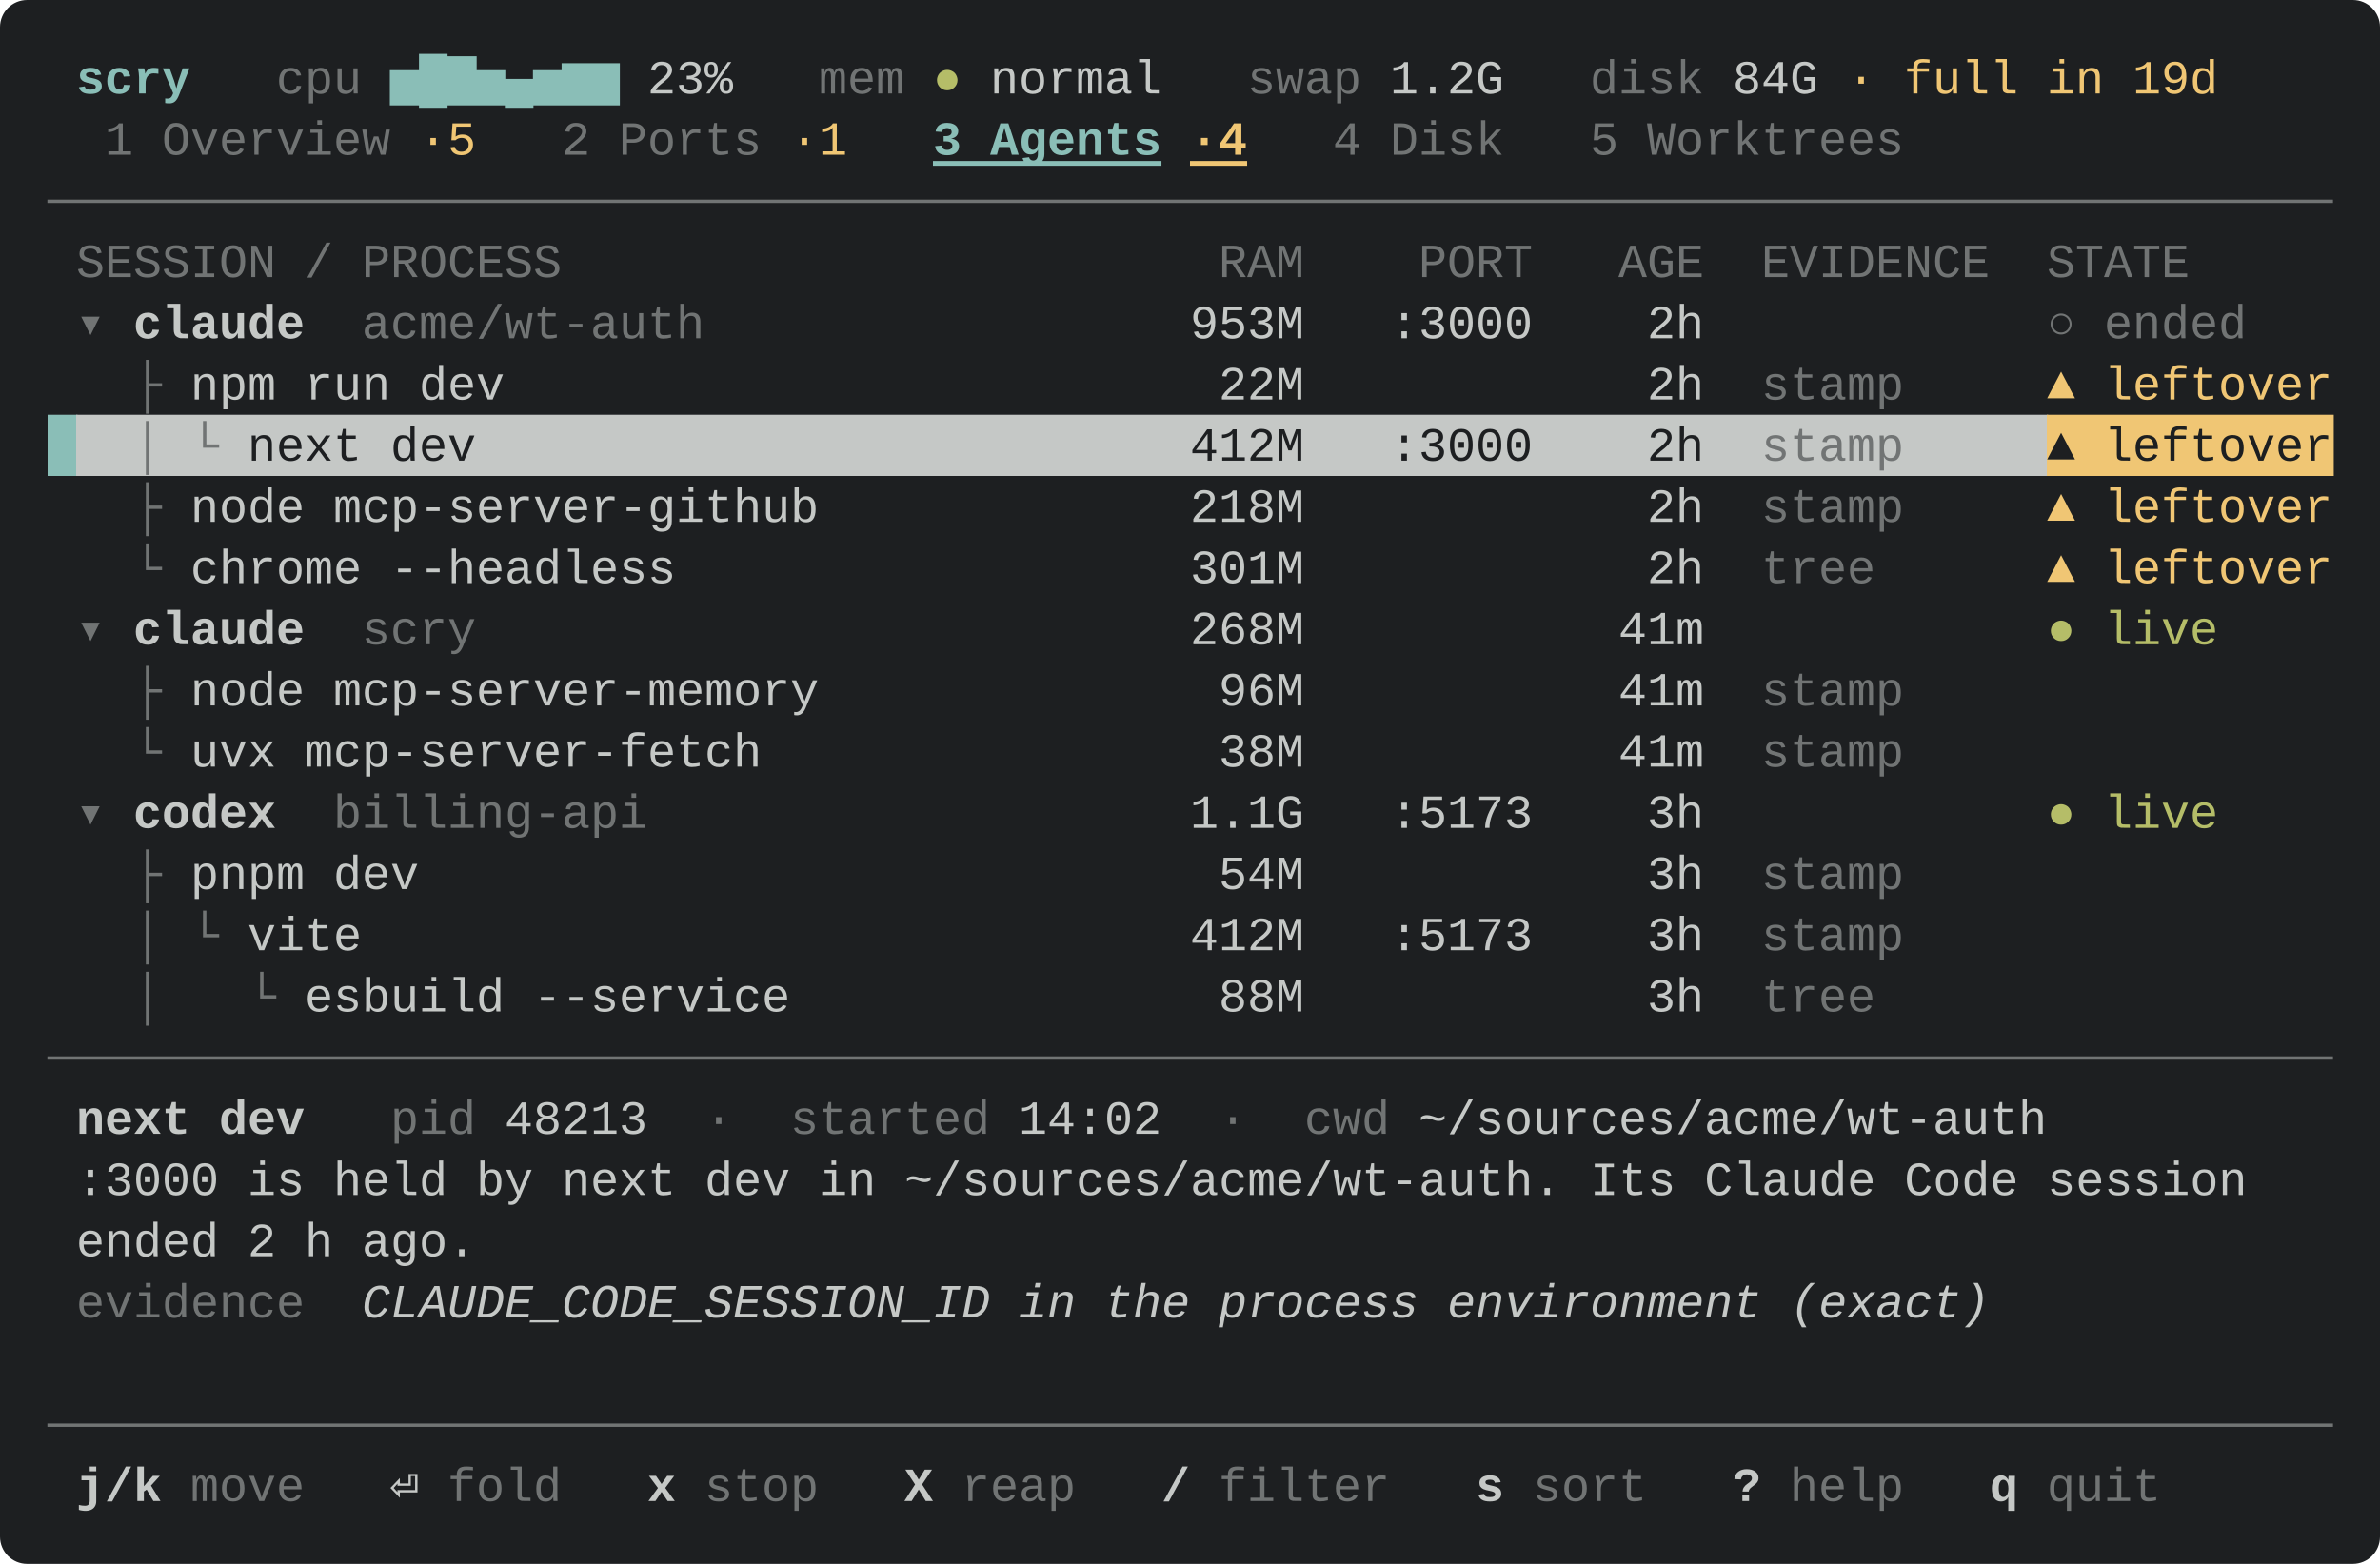
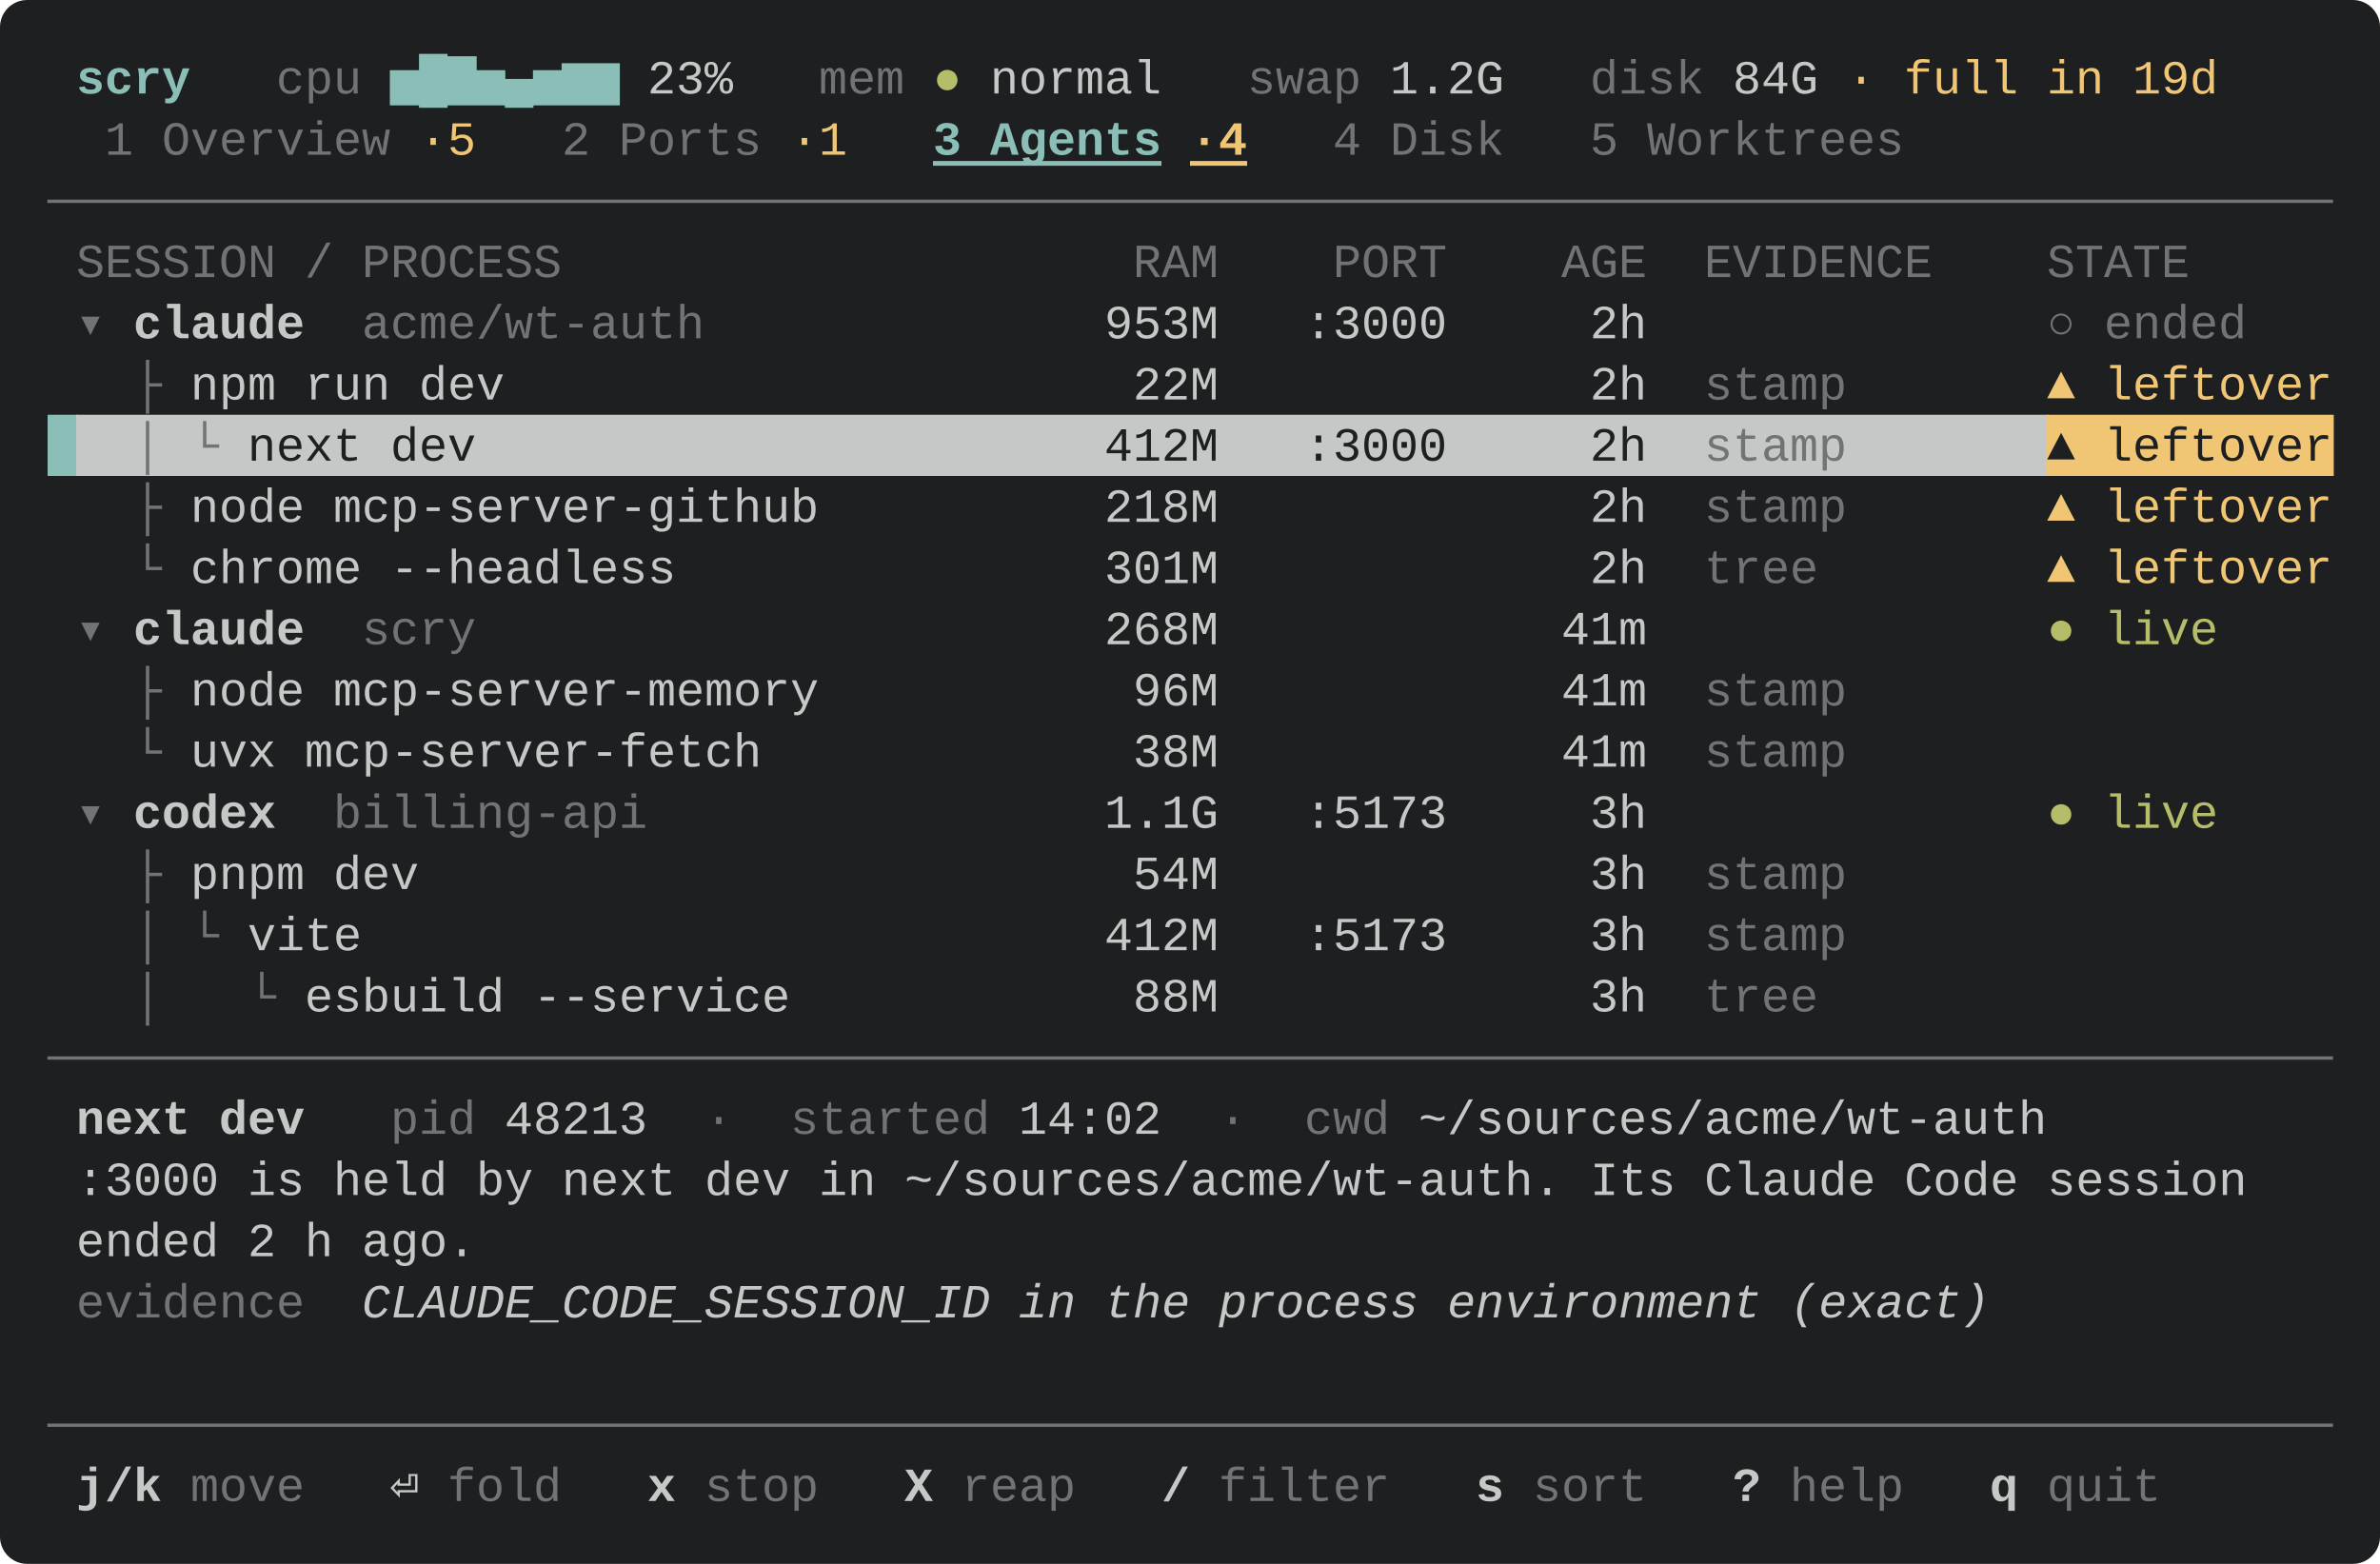
<svg xmlns="http://www.w3.org/2000/svg" width="700" height="460" viewBox="0 0 700 460">
  <style>text{font-family:ui-monospace,SFMono-Regular,"SF Mono",Menlo,Consolas,"Liberation Mono","DejaVu Sans Mono",monospace;font-size:14px;white-space:pre}</style>
  <rect width="700" height="460" rx="8" fill="#1d1f21" />
  <g transform="translate(14 14)">
    <text x="8.4" y="13.5" fill="#8abeb7" textLength="33.6" lengthAdjust="spacingAndGlyphs" xml:space="preserve" font-weight="700">scry</text>
    <text x="67.2" y="13.5" fill="#717474" textLength="25.2" lengthAdjust="spacingAndGlyphs" xml:space="preserve">cpu</text>
    <text x="100.8" y="13.5" fill="#8abeb7" textLength="67.2" lengthAdjust="spacingAndGlyphs" xml:space="preserve">▅█▇▅▄▅▆▆</text>
    <text x="176.4" y="13.5" fill="#c5c8c6" textLength="25.2" lengthAdjust="spacingAndGlyphs" xml:space="preserve">23%</text>
    <text x="226.8" y="13.5" fill="#717474" textLength="25.2" lengthAdjust="spacingAndGlyphs" xml:space="preserve">mem</text>
    <text x="260.4" y="13.5" fill="#b5bd68" textLength="8.4" lengthAdjust="spacingAndGlyphs" xml:space="preserve">●</text>
    <text x="277.2" y="13.5" fill="#c5c8c6" textLength="50.4" lengthAdjust="spacingAndGlyphs" xml:space="preserve">normal</text>
    <text x="352.8" y="13.5" fill="#717474" textLength="33.6" lengthAdjust="spacingAndGlyphs" xml:space="preserve">swap</text>
    <text x="394.8" y="13.5" fill="#c5c8c6" textLength="33.6" lengthAdjust="spacingAndGlyphs" xml:space="preserve">1.2G</text>
    <text x="453.6" y="13.5" fill="#717474" textLength="33.6" lengthAdjust="spacingAndGlyphs" xml:space="preserve">disk</text>
    <text x="495.6" y="13.5" fill="#c5c8c6" textLength="25.2" lengthAdjust="spacingAndGlyphs" xml:space="preserve">84G</text>
    <text x="529.2" y="13.5" fill="#f0c674" textLength="109.2" lengthAdjust="spacingAndGlyphs" xml:space="preserve">· full in 19d</text>
    <text x="16.8" y="31.5" fill="#717474" textLength="84.0" lengthAdjust="spacingAndGlyphs" xml:space="preserve">1 Overview</text>
    <text x="109.2" y="31.5" fill="#f0c674" textLength="16.8" lengthAdjust="spacingAndGlyphs" xml:space="preserve">·5</text>
    <text x="151.2" y="31.5" fill="#717474" textLength="58.8" lengthAdjust="spacingAndGlyphs" xml:space="preserve">2 Ports</text>
    <text x="218.4" y="31.5" fill="#f0c674" textLength="16.8" lengthAdjust="spacingAndGlyphs" xml:space="preserve">·1</text>
    <text x="260.4" y="31.5" fill="#8abeb7" textLength="67.2" lengthAdjust="spacingAndGlyphs" xml:space="preserve" font-weight="700" text-decoration="underline">3 Agents</text>
    <text x="336.0" y="31.5" fill="#f0c674" textLength="16.8" lengthAdjust="spacingAndGlyphs" xml:space="preserve" font-weight="700" text-decoration="underline">·4</text>
    <text x="378.0" y="31.5" fill="#717474" textLength="50.4" lengthAdjust="spacingAndGlyphs" xml:space="preserve">4 Disk</text>
    <text x="453.6" y="31.5" fill="#717474" textLength="92.4" lengthAdjust="spacingAndGlyphs" xml:space="preserve">5 Worktrees</text>
    <text x="0.0" y="49.5" fill="#717474" textLength="672.0" lengthAdjust="spacingAndGlyphs" xml:space="preserve">────────────────────────────────────────────────────────────────────────────────</text>
    <text x="8.4" y="67.5" fill="#717474" textLength="142.8" lengthAdjust="spacingAndGlyphs" xml:space="preserve">SESSION / PROCESS</text>
-     <text x="344.4" y="67.5" fill="#717474" textLength="25.2" lengthAdjust="spacingAndGlyphs" xml:space="preserve">RAM</text>
-     <text x="403.2" y="67.5" fill="#717474" textLength="33.6" lengthAdjust="spacingAndGlyphs" xml:space="preserve">PORT</text>
-     <text x="462.0" y="67.5" fill="#717474" textLength="25.2" lengthAdjust="spacingAndGlyphs" xml:space="preserve">AGE</text>
-     <text x="504.0" y="67.5" fill="#717474" textLength="67.2" lengthAdjust="spacingAndGlyphs" xml:space="preserve">EVIDENCE</text>
+     <text x="319.2" y="67.5" fill="#717474" textLength="25.2" lengthAdjust="spacingAndGlyphs" xml:space="preserve">RAM</text>
+     <text x="378.0" y="67.5" fill="#717474" textLength="33.6" lengthAdjust="spacingAndGlyphs" xml:space="preserve">PORT</text>
+     <text x="445.2" y="67.5" fill="#717474" textLength="25.2" lengthAdjust="spacingAndGlyphs" xml:space="preserve">AGE</text>
+     <text x="487.2" y="67.5" fill="#717474" textLength="67.2" lengthAdjust="spacingAndGlyphs" xml:space="preserve">EVIDENCE</text>
    <text x="588.0" y="67.5" fill="#717474" textLength="42.0" lengthAdjust="spacingAndGlyphs" xml:space="preserve">STATE</text>
    <text x="8.4" y="85.5" fill="#717474" textLength="8.4" lengthAdjust="spacingAndGlyphs" xml:space="preserve">▾</text>
    <text x="25.2" y="85.5" fill="#c5c8c6" textLength="50.4" lengthAdjust="spacingAndGlyphs" xml:space="preserve" font-weight="700">claude</text>
    <text x="92.4" y="85.5" fill="#717474" textLength="100.8" lengthAdjust="spacingAndGlyphs" xml:space="preserve">acme/wt-auth</text>
-     <text x="336.0" y="85.5" fill="#c5c8c6" textLength="33.6" lengthAdjust="spacingAndGlyphs" xml:space="preserve">953M</text>
-     <text x="394.8" y="85.5" fill="#c5c8c6" textLength="42.0" lengthAdjust="spacingAndGlyphs" xml:space="preserve">:3000</text>
-     <text x="470.4" y="85.5" fill="#c5c8c6" textLength="16.8" lengthAdjust="spacingAndGlyphs" xml:space="preserve">2h</text>
+     <text x="310.8" y="85.5" fill="#c5c8c6" textLength="33.6" lengthAdjust="spacingAndGlyphs" xml:space="preserve">953M</text>
+     <text x="369.6" y="85.5" fill="#c5c8c6" textLength="42.0" lengthAdjust="spacingAndGlyphs" xml:space="preserve">:3000</text>
+     <text x="453.6" y="85.5" fill="#c5c8c6" textLength="16.8" lengthAdjust="spacingAndGlyphs" xml:space="preserve">2h</text>
    <text x="588.0" y="85.5" fill="#717474" textLength="58.8" lengthAdjust="spacingAndGlyphs" xml:space="preserve">○ ended</text>
    <text x="25.2" y="103.5" fill="#717474" textLength="8.4" lengthAdjust="spacingAndGlyphs" xml:space="preserve">├</text>
    <text x="42.0" y="103.5" fill="#c5c8c6" textLength="92.4" lengthAdjust="spacingAndGlyphs" xml:space="preserve">npm run dev</text>
-     <text x="344.4" y="103.5" fill="#c5c8c6" textLength="25.2" lengthAdjust="spacingAndGlyphs" xml:space="preserve">22M</text>
-     <text x="470.4" y="103.5" fill="#c5c8c6" textLength="16.8" lengthAdjust="spacingAndGlyphs" xml:space="preserve">2h</text>
-     <text x="504.0" y="103.5" fill="#717474" textLength="42.0" lengthAdjust="spacingAndGlyphs" xml:space="preserve">stamp</text>
+     <text x="319.2" y="103.5" fill="#c5c8c6" textLength="25.2" lengthAdjust="spacingAndGlyphs" xml:space="preserve">22M</text>
+     <text x="453.6" y="103.5" fill="#c5c8c6" textLength="16.8" lengthAdjust="spacingAndGlyphs" xml:space="preserve">2h</text>
+     <text x="487.2" y="103.5" fill="#717474" textLength="42.0" lengthAdjust="spacingAndGlyphs" xml:space="preserve">stamp</text>
    <text x="588.0" y="103.5" fill="#f0c674" textLength="84.0" lengthAdjust="spacingAndGlyphs" xml:space="preserve">▲ leftover</text>
    <rect x="0.0" y="108" width="8.8" height="18" fill="#8abeb7" />
    <rect x="8.4" y="108" width="580.0" height="18" fill="#c5c8c6" />
    <rect x="588.0" y="108" width="84.4" height="18" fill="#f0c674" />
    <text x="25.2" y="121.5" fill="#717474" textLength="25.2" lengthAdjust="spacingAndGlyphs" xml:space="preserve">│ └</text>
    <text x="58.8" y="121.5" fill="#1d1f21" textLength="67.2" lengthAdjust="spacingAndGlyphs" xml:space="preserve">next dev</text>
-     <text x="336.0" y="121.5" fill="#1d1f21" textLength="33.6" lengthAdjust="spacingAndGlyphs" xml:space="preserve">412M</text>
-     <text x="394.8" y="121.5" fill="#1d1f21" textLength="42.0" lengthAdjust="spacingAndGlyphs" xml:space="preserve">:3000</text>
-     <text x="470.4" y="121.5" fill="#1d1f21" textLength="16.8" lengthAdjust="spacingAndGlyphs" xml:space="preserve">2h</text>
-     <text x="504.0" y="121.5" fill="#717474" textLength="42.0" lengthAdjust="spacingAndGlyphs" xml:space="preserve">stamp</text>
+     <text x="310.8" y="121.5" fill="#1d1f21" textLength="33.6" lengthAdjust="spacingAndGlyphs" xml:space="preserve">412M</text>
+     <text x="369.6" y="121.5" fill="#1d1f21" textLength="42.0" lengthAdjust="spacingAndGlyphs" xml:space="preserve">:3000</text>
+     <text x="453.6" y="121.5" fill="#1d1f21" textLength="16.8" lengthAdjust="spacingAndGlyphs" xml:space="preserve">2h</text>
+     <text x="487.2" y="121.5" fill="#717474" textLength="42.0" lengthAdjust="spacingAndGlyphs" xml:space="preserve">stamp</text>
    <text x="588.0" y="121.5" fill="#1d1f21" textLength="84.0" lengthAdjust="spacingAndGlyphs" xml:space="preserve">▲ leftover</text>
    <text x="25.2" y="139.5" fill="#717474" textLength="8.4" lengthAdjust="spacingAndGlyphs" xml:space="preserve">├</text>
    <text x="42.0" y="139.5" fill="#c5c8c6" textLength="184.8" lengthAdjust="spacingAndGlyphs" xml:space="preserve">node mcp-server-github</text>
-     <text x="336.0" y="139.5" fill="#c5c8c6" textLength="33.6" lengthAdjust="spacingAndGlyphs" xml:space="preserve">218M</text>
-     <text x="470.4" y="139.5" fill="#c5c8c6" textLength="16.8" lengthAdjust="spacingAndGlyphs" xml:space="preserve">2h</text>
-     <text x="504.0" y="139.5" fill="#717474" textLength="42.0" lengthAdjust="spacingAndGlyphs" xml:space="preserve">stamp</text>
+     <text x="310.8" y="139.5" fill="#c5c8c6" textLength="33.6" lengthAdjust="spacingAndGlyphs" xml:space="preserve">218M</text>
+     <text x="453.6" y="139.5" fill="#c5c8c6" textLength="16.8" lengthAdjust="spacingAndGlyphs" xml:space="preserve">2h</text>
+     <text x="487.2" y="139.5" fill="#717474" textLength="42.0" lengthAdjust="spacingAndGlyphs" xml:space="preserve">stamp</text>
    <text x="588.0" y="139.5" fill="#f0c674" textLength="84.0" lengthAdjust="spacingAndGlyphs" xml:space="preserve">▲ leftover</text>
    <text x="25.2" y="157.5" fill="#717474" textLength="8.4" lengthAdjust="spacingAndGlyphs" xml:space="preserve">└</text>
    <text x="42.0" y="157.5" fill="#c5c8c6" textLength="142.8" lengthAdjust="spacingAndGlyphs" xml:space="preserve">chrome --headless</text>
-     <text x="336.0" y="157.5" fill="#c5c8c6" textLength="33.6" lengthAdjust="spacingAndGlyphs" xml:space="preserve">301M</text>
-     <text x="470.4" y="157.5" fill="#c5c8c6" textLength="16.8" lengthAdjust="spacingAndGlyphs" xml:space="preserve">2h</text>
-     <text x="504.0" y="157.5" fill="#717474" textLength="33.6" lengthAdjust="spacingAndGlyphs" xml:space="preserve">tree</text>
+     <text x="310.8" y="157.5" fill="#c5c8c6" textLength="33.6" lengthAdjust="spacingAndGlyphs" xml:space="preserve">301M</text>
+     <text x="453.6" y="157.5" fill="#c5c8c6" textLength="16.8" lengthAdjust="spacingAndGlyphs" xml:space="preserve">2h</text>
+     <text x="487.2" y="157.5" fill="#717474" textLength="33.6" lengthAdjust="spacingAndGlyphs" xml:space="preserve">tree</text>
    <text x="588.0" y="157.5" fill="#f0c674" textLength="84.0" lengthAdjust="spacingAndGlyphs" xml:space="preserve">▲ leftover</text>
    <text x="8.4" y="175.5" fill="#717474" textLength="8.4" lengthAdjust="spacingAndGlyphs" xml:space="preserve">▾</text>
    <text x="25.2" y="175.5" fill="#c5c8c6" textLength="50.4" lengthAdjust="spacingAndGlyphs" xml:space="preserve" font-weight="700">claude</text>
    <text x="92.4" y="175.5" fill="#717474" textLength="33.6" lengthAdjust="spacingAndGlyphs" xml:space="preserve">scry</text>
-     <text x="336.0" y="175.5" fill="#c5c8c6" textLength="33.6" lengthAdjust="spacingAndGlyphs" xml:space="preserve">268M</text>
-     <text x="462.0" y="175.5" fill="#c5c8c6" textLength="25.2" lengthAdjust="spacingAndGlyphs" xml:space="preserve">41m</text>
+     <text x="310.8" y="175.5" fill="#c5c8c6" textLength="33.6" lengthAdjust="spacingAndGlyphs" xml:space="preserve">268M</text>
+     <text x="445.2" y="175.5" fill="#c5c8c6" textLength="25.2" lengthAdjust="spacingAndGlyphs" xml:space="preserve">41m</text>
    <text x="588.0" y="175.5" fill="#b5bd68" textLength="50.4" lengthAdjust="spacingAndGlyphs" xml:space="preserve">● live</text>
    <text x="25.2" y="193.5" fill="#717474" textLength="8.4" lengthAdjust="spacingAndGlyphs" xml:space="preserve">├</text>
    <text x="42.0" y="193.5" fill="#c5c8c6" textLength="184.8" lengthAdjust="spacingAndGlyphs" xml:space="preserve">node mcp-server-memory</text>
-     <text x="344.4" y="193.5" fill="#c5c8c6" textLength="25.2" lengthAdjust="spacingAndGlyphs" xml:space="preserve">96M</text>
-     <text x="462.0" y="193.5" fill="#c5c8c6" textLength="25.2" lengthAdjust="spacingAndGlyphs" xml:space="preserve">41m</text>
-     <text x="504.0" y="193.5" fill="#717474" textLength="42.0" lengthAdjust="spacingAndGlyphs" xml:space="preserve">stamp</text>
+     <text x="319.2" y="193.5" fill="#c5c8c6" textLength="25.2" lengthAdjust="spacingAndGlyphs" xml:space="preserve">96M</text>
+     <text x="445.2" y="193.5" fill="#c5c8c6" textLength="25.2" lengthAdjust="spacingAndGlyphs" xml:space="preserve">41m</text>
+     <text x="487.2" y="193.5" fill="#717474" textLength="42.0" lengthAdjust="spacingAndGlyphs" xml:space="preserve">stamp</text>
    <text x="25.2" y="211.5" fill="#717474" textLength="8.4" lengthAdjust="spacingAndGlyphs" xml:space="preserve">└</text>
    <text x="42.0" y="211.5" fill="#c5c8c6" textLength="168.0" lengthAdjust="spacingAndGlyphs" xml:space="preserve">uvx mcp-server-fetch</text>
-     <text x="344.4" y="211.5" fill="#c5c8c6" textLength="25.2" lengthAdjust="spacingAndGlyphs" xml:space="preserve">38M</text>
-     <text x="462.0" y="211.5" fill="#c5c8c6" textLength="25.2" lengthAdjust="spacingAndGlyphs" xml:space="preserve">41m</text>
-     <text x="504.0" y="211.5" fill="#717474" textLength="42.0" lengthAdjust="spacingAndGlyphs" xml:space="preserve">stamp</text>
+     <text x="319.2" y="211.5" fill="#c5c8c6" textLength="25.2" lengthAdjust="spacingAndGlyphs" xml:space="preserve">38M</text>
+     <text x="445.2" y="211.5" fill="#c5c8c6" textLength="25.2" lengthAdjust="spacingAndGlyphs" xml:space="preserve">41m</text>
+     <text x="487.2" y="211.5" fill="#717474" textLength="42.0" lengthAdjust="spacingAndGlyphs" xml:space="preserve">stamp</text>
    <text x="8.4" y="229.5" fill="#717474" textLength="8.4" lengthAdjust="spacingAndGlyphs" xml:space="preserve">▾</text>
    <text x="25.2" y="229.5" fill="#c5c8c6" textLength="42.0" lengthAdjust="spacingAndGlyphs" xml:space="preserve" font-weight="700">codex</text>
    <text x="84.0" y="229.5" fill="#717474" textLength="92.4" lengthAdjust="spacingAndGlyphs" xml:space="preserve">billing-api</text>
-     <text x="336.0" y="229.5" fill="#c5c8c6" textLength="33.6" lengthAdjust="spacingAndGlyphs" xml:space="preserve">1.1G</text>
-     <text x="394.8" y="229.5" fill="#c5c8c6" textLength="42.0" lengthAdjust="spacingAndGlyphs" xml:space="preserve">:5173</text>
-     <text x="470.4" y="229.5" fill="#c5c8c6" textLength="16.8" lengthAdjust="spacingAndGlyphs" xml:space="preserve">3h</text>
+     <text x="310.8" y="229.5" fill="#c5c8c6" textLength="33.6" lengthAdjust="spacingAndGlyphs" xml:space="preserve">1.1G</text>
+     <text x="369.6" y="229.5" fill="#c5c8c6" textLength="42.0" lengthAdjust="spacingAndGlyphs" xml:space="preserve">:5173</text>
+     <text x="453.6" y="229.5" fill="#c5c8c6" textLength="16.8" lengthAdjust="spacingAndGlyphs" xml:space="preserve">3h</text>
    <text x="588.0" y="229.5" fill="#b5bd68" textLength="50.4" lengthAdjust="spacingAndGlyphs" xml:space="preserve">● live</text>
    <text x="25.2" y="247.5" fill="#717474" textLength="8.4" lengthAdjust="spacingAndGlyphs" xml:space="preserve">├</text>
    <text x="42.0" y="247.5" fill="#c5c8c6" textLength="67.2" lengthAdjust="spacingAndGlyphs" xml:space="preserve">pnpm dev</text>
-     <text x="344.4" y="247.5" fill="#c5c8c6" textLength="25.2" lengthAdjust="spacingAndGlyphs" xml:space="preserve">54M</text>
-     <text x="470.4" y="247.5" fill="#c5c8c6" textLength="16.8" lengthAdjust="spacingAndGlyphs" xml:space="preserve">3h</text>
-     <text x="504.0" y="247.5" fill="#717474" textLength="42.0" lengthAdjust="spacingAndGlyphs" xml:space="preserve">stamp</text>
+     <text x="319.2" y="247.5" fill="#c5c8c6" textLength="25.2" lengthAdjust="spacingAndGlyphs" xml:space="preserve">54M</text>
+     <text x="453.6" y="247.5" fill="#c5c8c6" textLength="16.8" lengthAdjust="spacingAndGlyphs" xml:space="preserve">3h</text>
+     <text x="487.2" y="247.5" fill="#717474" textLength="42.0" lengthAdjust="spacingAndGlyphs" xml:space="preserve">stamp</text>
    <text x="25.2" y="265.5" fill="#717474" textLength="25.2" lengthAdjust="spacingAndGlyphs" xml:space="preserve">│ └</text>
    <text x="58.8" y="265.5" fill="#c5c8c6" textLength="33.6" lengthAdjust="spacingAndGlyphs" xml:space="preserve">vite</text>
-     <text x="336.0" y="265.5" fill="#c5c8c6" textLength="33.6" lengthAdjust="spacingAndGlyphs" xml:space="preserve">412M</text>
-     <text x="394.8" y="265.5" fill="#c5c8c6" textLength="42.0" lengthAdjust="spacingAndGlyphs" xml:space="preserve">:5173</text>
-     <text x="470.4" y="265.5" fill="#c5c8c6" textLength="16.8" lengthAdjust="spacingAndGlyphs" xml:space="preserve">3h</text>
-     <text x="504.0" y="265.5" fill="#717474" textLength="42.0" lengthAdjust="spacingAndGlyphs" xml:space="preserve">stamp</text>
+     <text x="310.8" y="265.5" fill="#c5c8c6" textLength="33.6" lengthAdjust="spacingAndGlyphs" xml:space="preserve">412M</text>
+     <text x="369.6" y="265.5" fill="#c5c8c6" textLength="42.0" lengthAdjust="spacingAndGlyphs" xml:space="preserve">:5173</text>
+     <text x="453.6" y="265.5" fill="#c5c8c6" textLength="16.8" lengthAdjust="spacingAndGlyphs" xml:space="preserve">3h</text>
+     <text x="487.2" y="265.5" fill="#717474" textLength="42.0" lengthAdjust="spacingAndGlyphs" xml:space="preserve">stamp</text>
    <text x="25.2" y="283.5" fill="#717474" textLength="8.4" lengthAdjust="spacingAndGlyphs" xml:space="preserve">│</text>
    <text x="58.8" y="283.5" fill="#717474" textLength="8.4" lengthAdjust="spacingAndGlyphs" xml:space="preserve">└</text>
    <text x="75.6" y="283.5" fill="#c5c8c6" textLength="142.8" lengthAdjust="spacingAndGlyphs" xml:space="preserve">esbuild --service</text>
-     <text x="344.4" y="283.5" fill="#c5c8c6" textLength="25.2" lengthAdjust="spacingAndGlyphs" xml:space="preserve">88M</text>
-     <text x="470.4" y="283.5" fill="#c5c8c6" textLength="16.8" lengthAdjust="spacingAndGlyphs" xml:space="preserve">3h</text>
-     <text x="504.0" y="283.5" fill="#717474" textLength="33.6" lengthAdjust="spacingAndGlyphs" xml:space="preserve">tree</text>
+     <text x="319.2" y="283.5" fill="#c5c8c6" textLength="25.2" lengthAdjust="spacingAndGlyphs" xml:space="preserve">88M</text>
+     <text x="453.6" y="283.5" fill="#c5c8c6" textLength="16.8" lengthAdjust="spacingAndGlyphs" xml:space="preserve">3h</text>
+     <text x="487.2" y="283.5" fill="#717474" textLength="33.6" lengthAdjust="spacingAndGlyphs" xml:space="preserve">tree</text>
    <text x="0.0" y="301.5" fill="#717474" textLength="672.0" lengthAdjust="spacingAndGlyphs" xml:space="preserve">────────────────────────────────────────────────────────────────────────────────</text>
    <text x="8.4" y="319.5" fill="#c5c8c6" textLength="67.2" lengthAdjust="spacingAndGlyphs" xml:space="preserve" font-weight="700">next dev</text>
    <text x="100.8" y="319.5" fill="#717474" textLength="25.2" lengthAdjust="spacingAndGlyphs" xml:space="preserve">pid</text>
    <text x="134.4" y="319.5" fill="#c5c8c6" textLength="42.0" lengthAdjust="spacingAndGlyphs" xml:space="preserve">48213</text>
    <text x="193.2" y="319.5" fill="#717474" textLength="8.4" lengthAdjust="spacingAndGlyphs" xml:space="preserve">·</text>
    <text x="218.4" y="319.5" fill="#717474" textLength="58.8" lengthAdjust="spacingAndGlyphs" xml:space="preserve">started</text>
    <text x="285.6" y="319.5" fill="#c5c8c6" textLength="42.0" lengthAdjust="spacingAndGlyphs" xml:space="preserve">14:02</text>
    <text x="344.4" y="319.5" fill="#717474" textLength="8.4" lengthAdjust="spacingAndGlyphs" xml:space="preserve">·</text>
    <text x="369.6" y="319.5" fill="#717474" textLength="25.2" lengthAdjust="spacingAndGlyphs" xml:space="preserve">cwd</text>
    <text x="403.2" y="319.5" fill="#c5c8c6" textLength="184.8" lengthAdjust="spacingAndGlyphs" xml:space="preserve">~/sources/acme/wt-auth</text>
    <text x="8.4" y="337.5" fill="#c5c8c6" textLength="638.4" lengthAdjust="spacingAndGlyphs" xml:space="preserve">:3000 is held by next dev in ~/sources/acme/wt-auth. Its Claude Code session</text>
    <text x="8.4" y="355.5" fill="#c5c8c6" textLength="117.6" lengthAdjust="spacingAndGlyphs" xml:space="preserve">ended 2 h ago.</text>
    <text x="8.4" y="373.5" fill="#717474" textLength="67.2" lengthAdjust="spacingAndGlyphs" xml:space="preserve">evidence</text>
    <text x="92.4" y="373.5" fill="#c5c8c6" textLength="478.8" lengthAdjust="spacingAndGlyphs" xml:space="preserve" font-style="italic">CLAUDE_CODE_SESSION_ID in the process environment (exact)</text>
    <text x="0.0" y="409.5" fill="#717474" textLength="672.0" lengthAdjust="spacingAndGlyphs" xml:space="preserve">────────────────────────────────────────────────────────────────────────────────</text>
    <text x="8.4" y="427.5" fill="#c5c8c6" textLength="25.2" lengthAdjust="spacingAndGlyphs" xml:space="preserve" font-weight="700">j/k</text>
    <text x="42.0" y="427.5" fill="#717474" textLength="33.6" lengthAdjust="spacingAndGlyphs" xml:space="preserve">move</text>
    <text x="100.8" y="427.5" fill="#c5c8c6" textLength="8.4" lengthAdjust="spacingAndGlyphs" xml:space="preserve" font-weight="700">⏎</text>
    <text x="117.6" y="427.5" fill="#717474" textLength="33.6" lengthAdjust="spacingAndGlyphs" xml:space="preserve">fold</text>
    <text x="176.4" y="427.5" fill="#c5c8c6" textLength="8.4" lengthAdjust="spacingAndGlyphs" xml:space="preserve" font-weight="700">x</text>
    <text x="193.2" y="427.5" fill="#717474" textLength="33.6" lengthAdjust="spacingAndGlyphs" xml:space="preserve">stop</text>
    <text x="252.0" y="427.5" fill="#c5c8c6" textLength="8.4" lengthAdjust="spacingAndGlyphs" xml:space="preserve" font-weight="700">X</text>
    <text x="268.8" y="427.5" fill="#717474" textLength="33.6" lengthAdjust="spacingAndGlyphs" xml:space="preserve">reap</text>
    <text x="327.6" y="427.5" fill="#c5c8c6" textLength="8.4" lengthAdjust="spacingAndGlyphs" xml:space="preserve" font-weight="700">/</text>
    <text x="344.4" y="427.5" fill="#717474" textLength="50.4" lengthAdjust="spacingAndGlyphs" xml:space="preserve">filter</text>
    <text x="420.0" y="427.5" fill="#c5c8c6" textLength="8.4" lengthAdjust="spacingAndGlyphs" xml:space="preserve" font-weight="700">s</text>
    <text x="436.8" y="427.5" fill="#717474" textLength="33.6" lengthAdjust="spacingAndGlyphs" xml:space="preserve">sort</text>
    <text x="495.6" y="427.5" fill="#c5c8c6" textLength="8.4" lengthAdjust="spacingAndGlyphs" xml:space="preserve" font-weight="700">?</text>
    <text x="512.4" y="427.5" fill="#717474" textLength="33.6" lengthAdjust="spacingAndGlyphs" xml:space="preserve">help</text>
    <text x="571.2" y="427.5" fill="#c5c8c6" textLength="8.4" lengthAdjust="spacingAndGlyphs" xml:space="preserve" font-weight="700">q</text>
    <text x="588.0" y="427.5" fill="#717474" textLength="33.6" lengthAdjust="spacingAndGlyphs" xml:space="preserve">quit</text>
  </g>
</svg>
